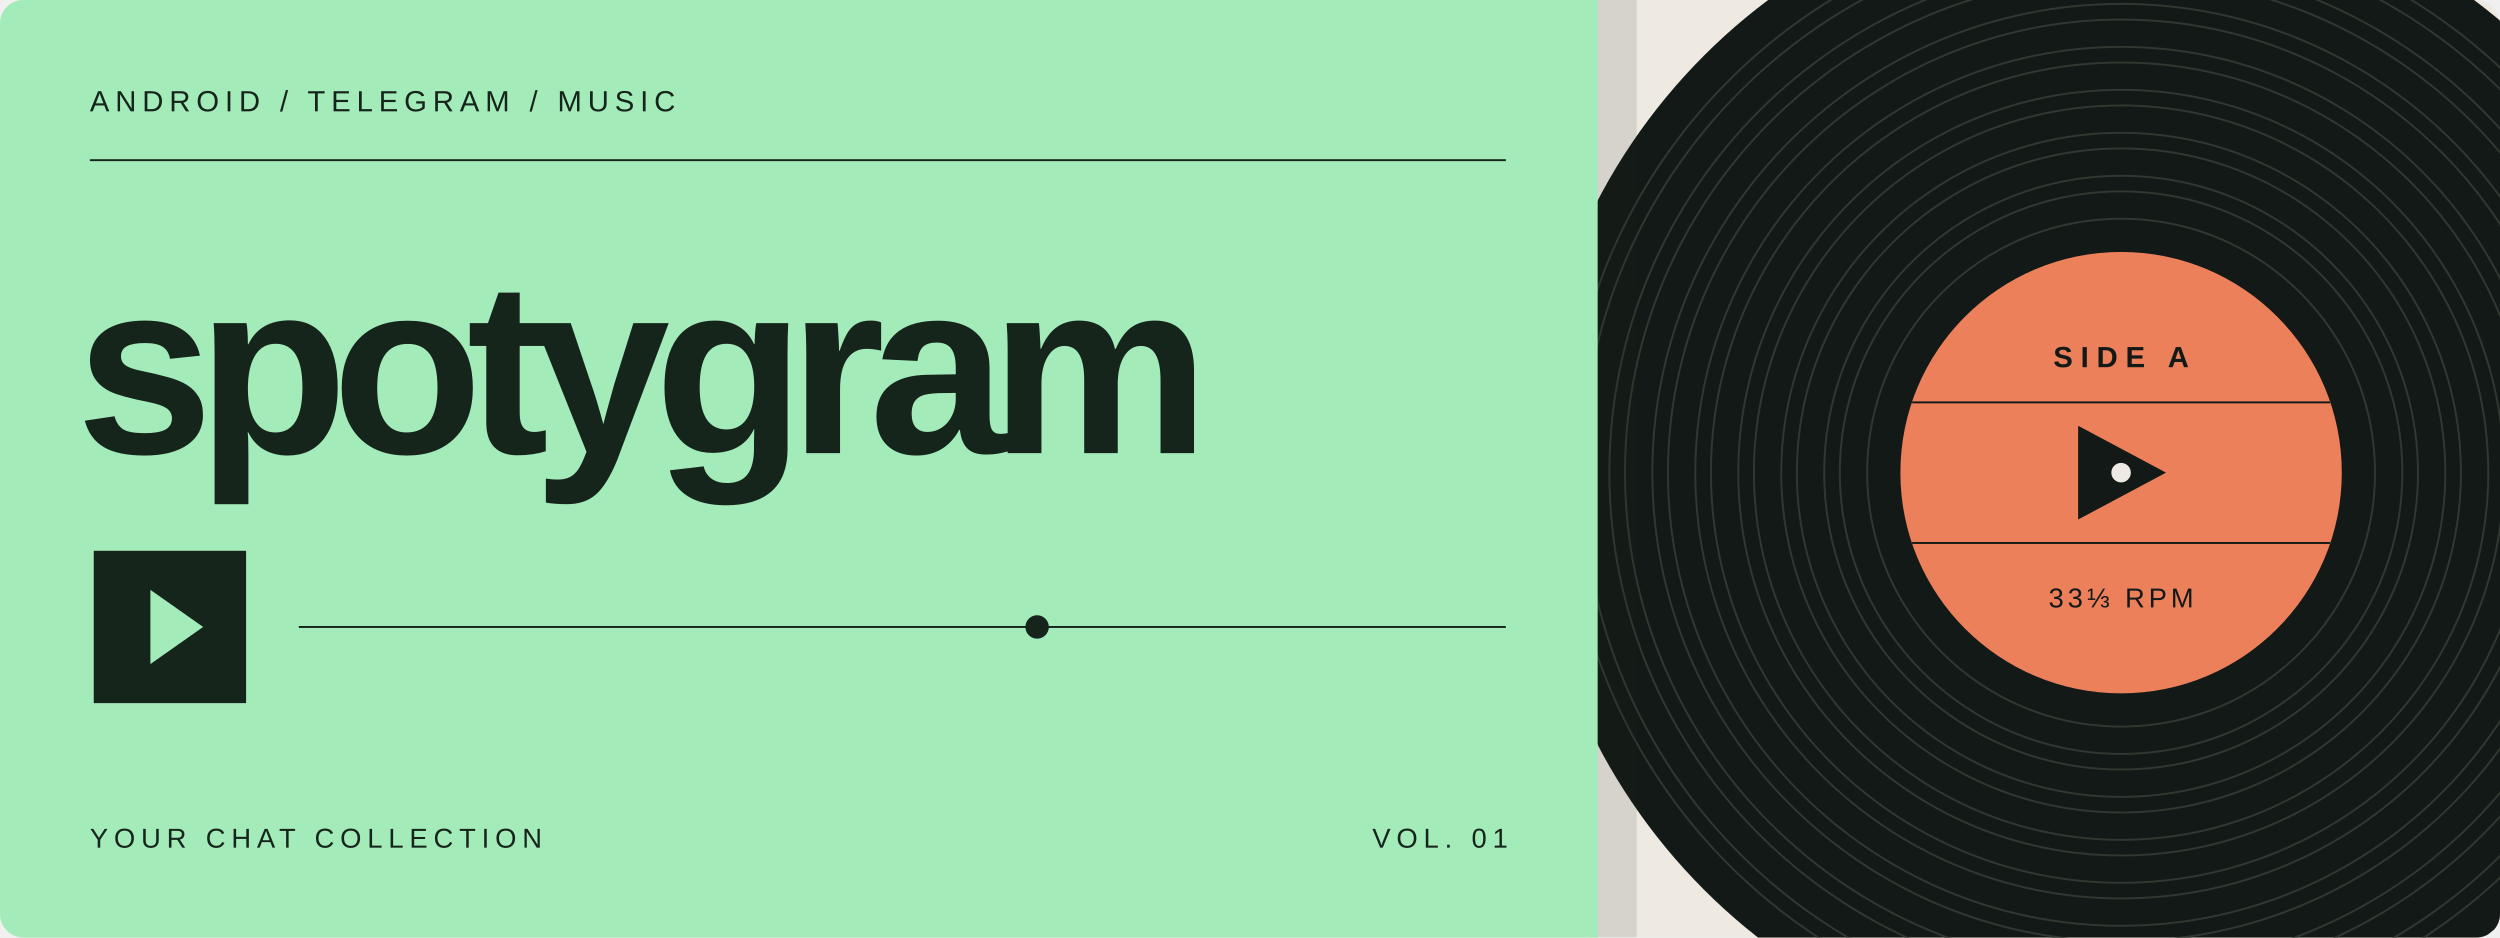
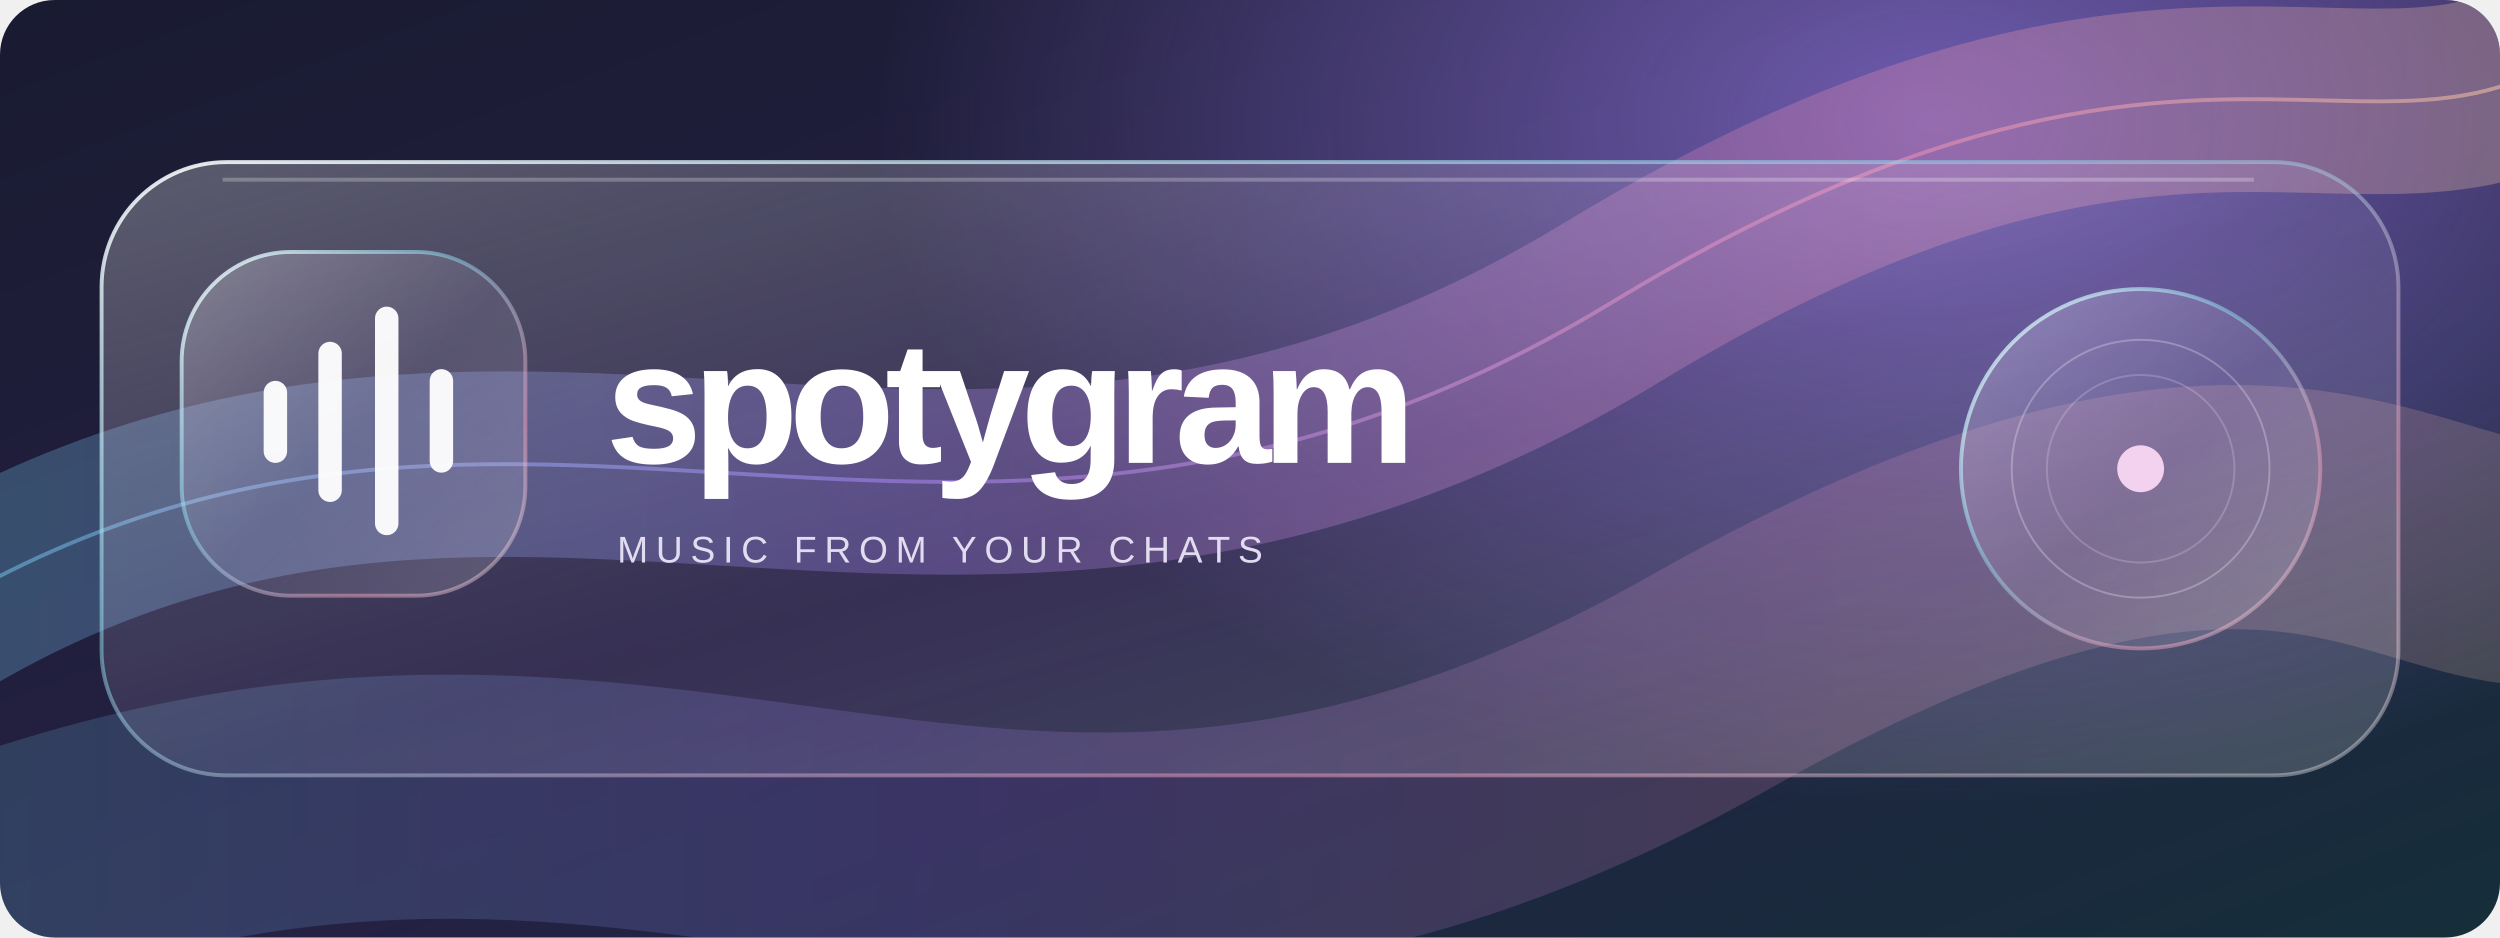
<svg xmlns="http://www.w3.org/2000/svg" width="1280" height="480" viewBox="0 0 1280 480" role="img" aria-labelledby="title desc">
  <defs>
+     <linearGradient id="night" x2="1" y2="1">
+       <stop stop-color="#191b31" />
+       <stop offset=".53" stop-color="#252044" />
+       <stop offset="1" stop-color="#152e3a" />
+     </linearGradient>
+     <linearGradient id="ribbon" x2="1" y2="0">
+       <stop stop-color="#65d2de" />
+       <stop offset=".37" stop-color="#9c7df5" />
+       <stop offset=".7" stop-color="#ee8cb4" />
+       <stop offset="1" stop-color="#f5d9a2" />
+     </linearGradient>
+     <linearGradient id="glass" x2="1" y2="1">
+       <stop stop-color="#ffffff" stop-opacity=".28" />
+       <stop offset=".52" stop-color="#e9d8ff" stop-opacity=".09" />
+       <stop offset="1" stop-color="#ffffff" stop-opacity=".18" />
+     </linearGradient>
+     <linearGradient id="edge" x2="1" y2="1">
+       <stop stop-color="#fff" stop-opacity=".9" />
+       <stop offset=".4" stop-color="#91deef" stop-opacity=".5" />
+       <stop offset=".75" stop-color="#f19fbc" stop-opacity=".5" />
+       <stop offset="1" stop-color="#fff" stop-opacity=".35" />
+     </linearGradient>
+     <radialGradient id="halo">
+       <stop stop-color="#a788ff" stop-opacity=".58" />
+       <stop offset="1" stop-color="#a788ff" stop-opacity="0" />
+     </radialGradient>
    <clipPath id="frame">
-       <rect width="1280" height="480" rx="12" />
+       <rect width="1280" height="480" rx="28" />
    </clipPath>
  </defs>
  <g clip-path="url(#frame)">
-     <path fill="#eeeae1" d="M0 0h1280v480H0z" />
-     <circle cx="1086" cy="242" r="302" fill="#131916" />
-     <g fill="none" stroke="#303831" stroke-width="1">
-       <circle cx="1086" cy="242" r="284" />
-       <circle cx="1086" cy="242" r="276" />
-       <circle cx="1086" cy="242" r="262" />
-       <circle cx="1086" cy="242" r="254" />
-       <circle cx="1086" cy="242" r="240" />
-       <circle cx="1086" cy="242" r="232" />
-       <circle cx="1086" cy="242" r="218" />
-       <circle cx="1086" cy="242" r="210" />
-       <circle cx="1086" cy="242" r="196" />
-       <circle cx="1086" cy="242" r="188" />
-       <circle cx="1086" cy="242" r="174" />
-       <circle cx="1086" cy="242" r="166" />
-       <circle cx="1086" cy="242" r="152" />
-       <circle cx="1086" cy="242" r="144" />
-       <circle cx="1086" cy="242" r="130" />
+     <rect width="1280" height="480" fill="url(#night)" />
+     <ellipse cx="990" cy="62" rx="540" ry="350" fill="url(#halo)" />
+     <path d="M-120 375C225 89 461 376 825 155S1250 175 1400-70" fill="none" stroke="url(#ribbon)" stroke-opacity=".3" stroke-width="95" />
+     <path d="M-120 375C225 89 461 376 825 155S1250 175 1400-70" fill="none" stroke="url(#ribbon)" stroke-opacity=".55" stroke-width="2" />
+     <path d="M-80 480C342 287 489 568 876 349S1251 407 1410 219" fill="none" stroke="url(#ribbon)" stroke-opacity=".19" stroke-width="125" />
+     <rect x="52" y="83" width="1176" height="314" rx="64" fill="url(#glass)" stroke="url(#edge)" stroke-width="2" />
+     <path d="M114 92h1040" fill="none" stroke="#fff" stroke-opacity=".25" stroke-width="2" />
+     <rect x="93" y="129" width="176" height="176" rx="56" fill="url(#glass)" stroke="url(#edge)" stroke-width="2" />
+     <g stroke="#fff" stroke-linecap="round" stroke-width="12" opacity=".95">
+       <path d="M141 201v30M169 181v70M198 163v105M226 195v41" />
    </g>
-     <circle cx="1086" cy="242" r="113" fill="#ec805b" />
-     <path d="M979 206h214M979 278h214" stroke="#131916" stroke-width="1" />
-     <text x="1086" y="188" text-anchor="middle" fill="#131916" font-family="Arial,Helvetica,sans-serif" font-size="15" font-weight="700" letter-spacing="4">SIDE A</text>
-     <path d="m1064 218 45 24-45 24z" fill="#131916" />
-     <circle cx="1086" cy="242" r="5" fill="#eeeae1" />
-     <text x="1086" y="311" text-anchor="middle" fill="#131916" font-family="Arial,Helvetica,sans-serif" font-size="14" letter-spacing="2">33⅓ RPM</text>
-     <path fill="#162a20" opacity=".12" d="M814 0h24v480h-24z" />
-     <path fill="#a4ebba" d="M0 0h818v480H0z" />
-     <g fill="#15251b" font-family="Arial,Helvetica,sans-serif">
-       <text x="46" y="57" font-size="15" letter-spacing="3">ANDROID / TELEGRAM / MUSIC</text>
-       <path d="M46 82h725" fill="none" stroke="#15251b" stroke-width="1" />
-       <text x="39" y="232" font-size="126" font-weight="900" letter-spacing="-8">spotygram</text>
-       <path d="M48 282h78v78H48z" />
-       <path d="m77 302 27 19-27 19z" fill="#a4ebba" />
-       <path d="M153 321h618" fill="none" stroke="#15251b" stroke-width="1" />
-       <circle cx="531" cy="321" r="6" />
-       <text x="46" y="434" font-size="14" letter-spacing="3">YOUR CHAT COLLECTION</text>
-       <text x="772" y="434" text-anchor="end" font-size="14" letter-spacing="3">VOL. 01</text>
-     </g>
+     <text x="310" y="237" fill="#fff" font-family="Arial,Helvetica,sans-serif" font-size="89" font-weight="700" letter-spacing="-5">spotygram</text>
+     <text x="316" y="288" fill="#e1dcef" font-family="Arial,Helvetica,sans-serif" font-size="19" letter-spacing="4">MUSIC FROM YOUR CHATS</text>
+     <circle cx="1096" cy="240" r="92" fill="url(#glass)" stroke="url(#edge)" stroke-width="2" />
+     <circle cx="1096" cy="240" r="66" fill="none" stroke="#f6f2ff" stroke-opacity=".28" />
+     <circle cx="1096" cy="240" r="48" fill="none" stroke="#f6f2ff" stroke-opacity=".2" />
+     <circle cx="1096" cy="240" r="12" fill="#f2d2ee" />
  </g>
</svg>
